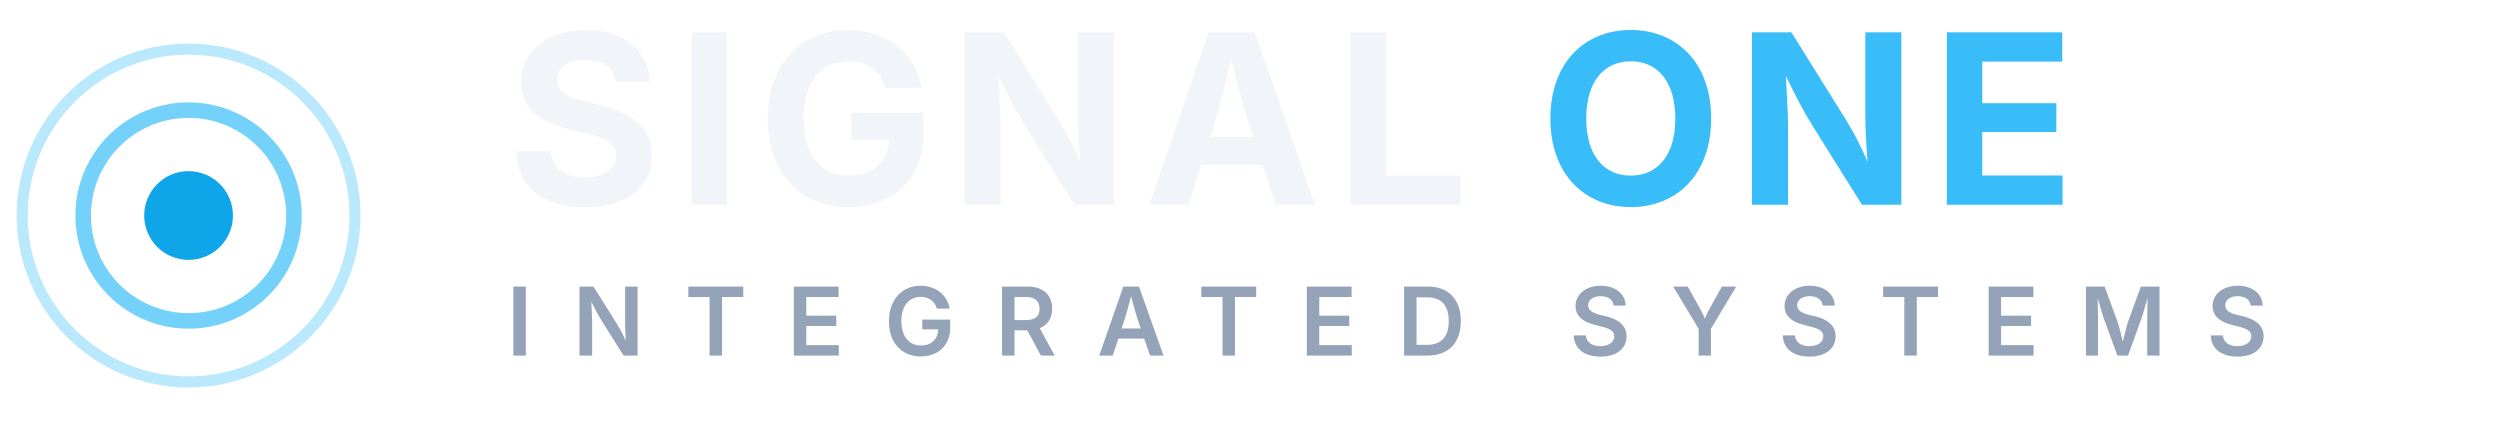
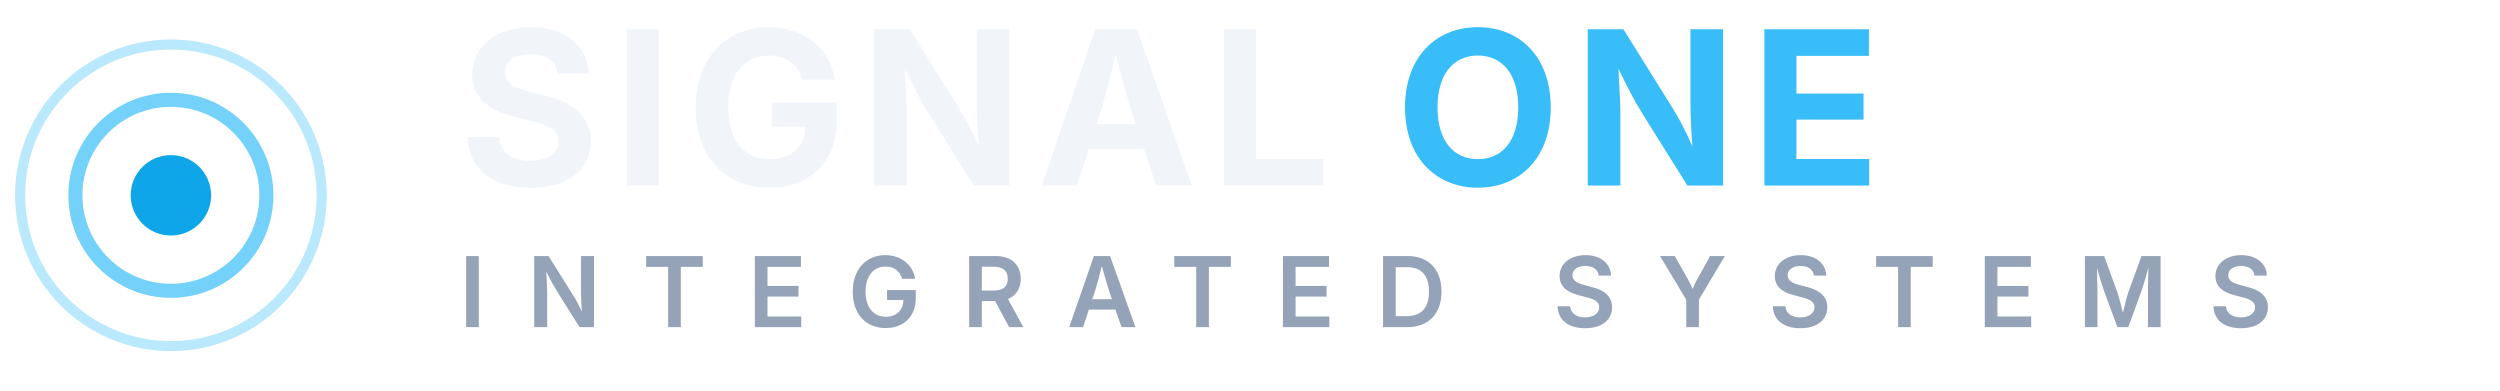
- <svg xmlns="http://www.w3.org/2000/svg" width="232" height="40" viewBox="0 0 232 40" fill="none" role="img" aria-label="Signal One: Integrated Systems">
+ <svg xmlns="http://www.w3.org/2000/svg" width="256" height="40" viewBox="0 0 256 40" fill="none" role="img" aria-label="Signal One: Integrated Systems">
  <g transform="translate(0 2.5) scale(1.0294)">
    <circle cx="17" cy="17" r="15" stroke="#38BDF8" stroke-width="1" opacity="0.35" />
    <circle cx="17" cy="17" r="9.5" stroke="#38BDF8" stroke-width="1.4" opacity="0.7" />
    <circle cx="17" cy="17" r="4" fill="#0EA5E9" />
  </g>
  <g font-family="Archivo, Inter, 'Helvetica Neue', Arial, sans-serif">
    <text x="47" y="19" font-size="22" font-weight="700" letter-spacing="1.32" fill="#F1F5F9">SIGNAL <tspan fill="#38BDF8">ONE</tspan>
    </text>
-     <text x="47" y="33" font-size="8.8" font-weight="600" letter-spacing="3.7" fill="#94A3B8">INTEGRATED SYSTEMS</text>
+     <text x="47" y="33.5" font-size="10" font-weight="600" letter-spacing="4.2" fill="#94A3B8">INTEGRATED SYSTEMS</text>
  </g>
</svg>
